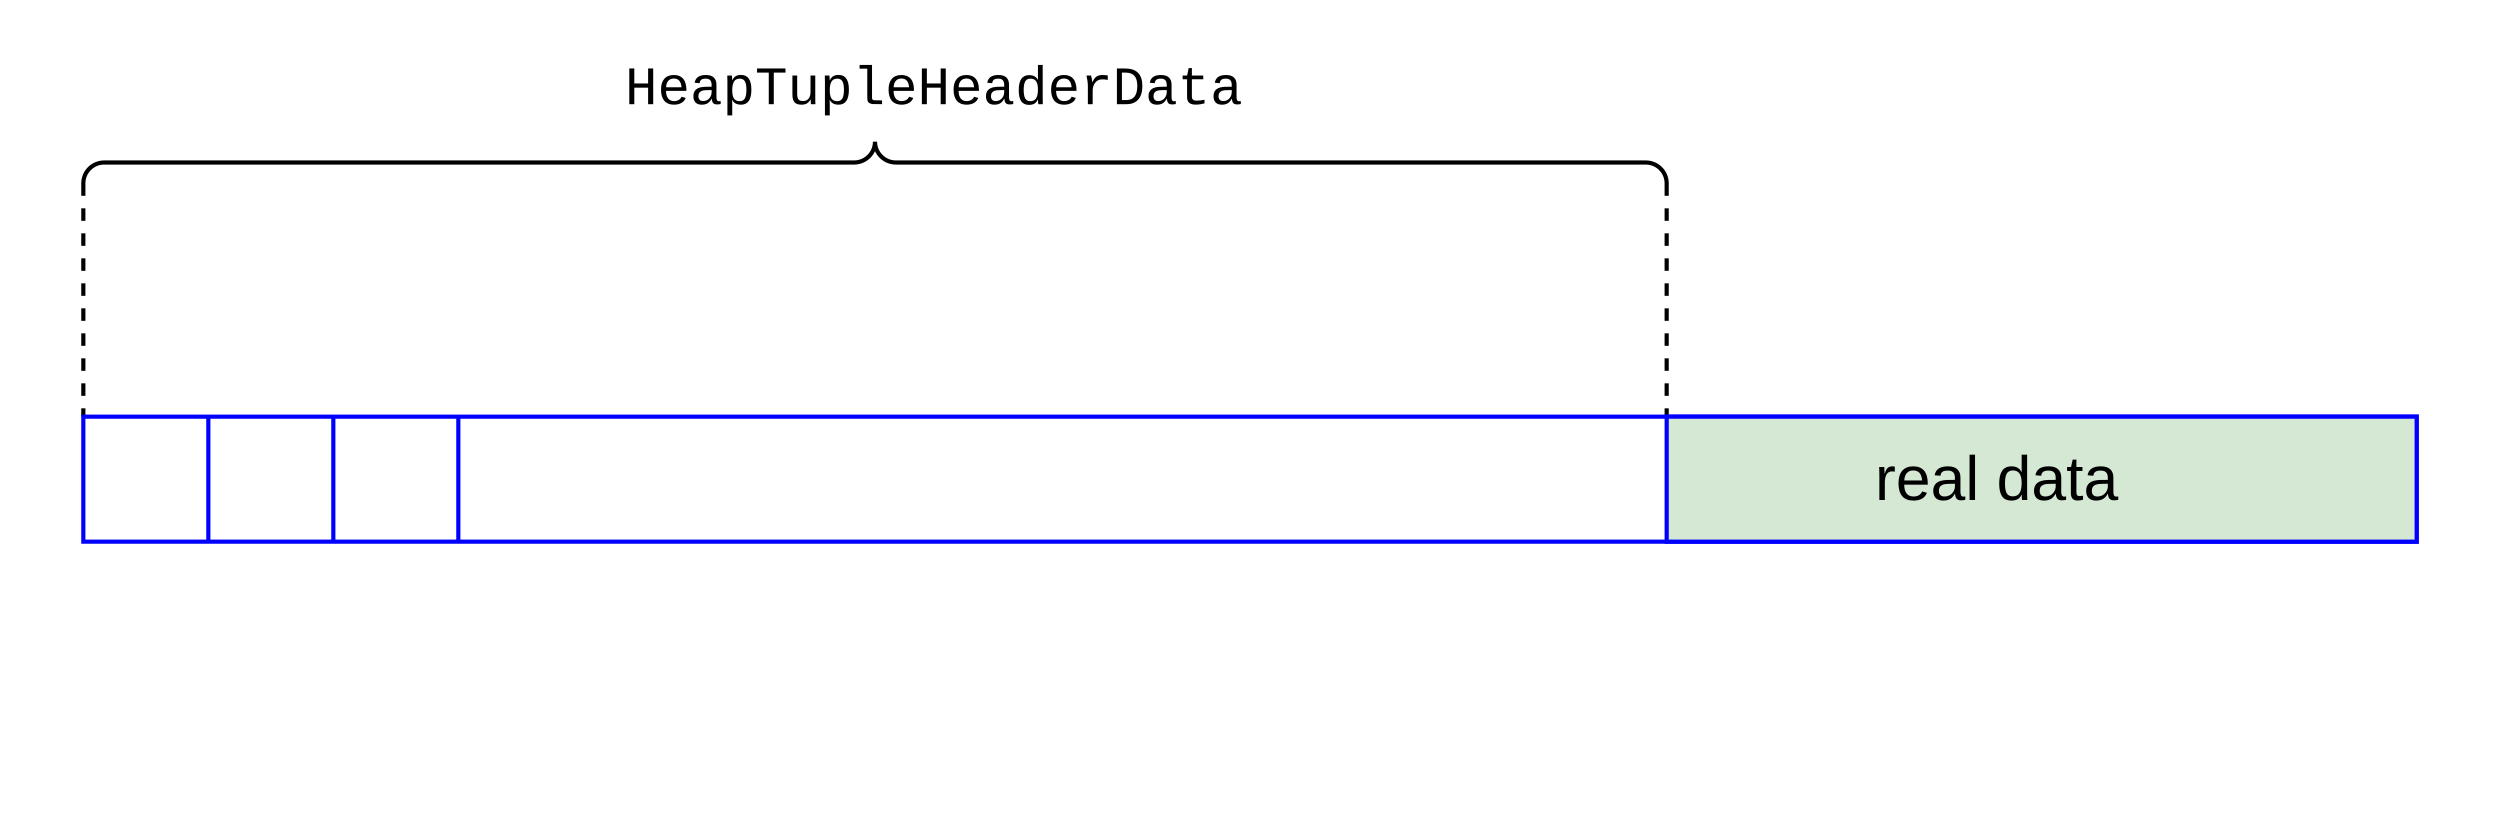
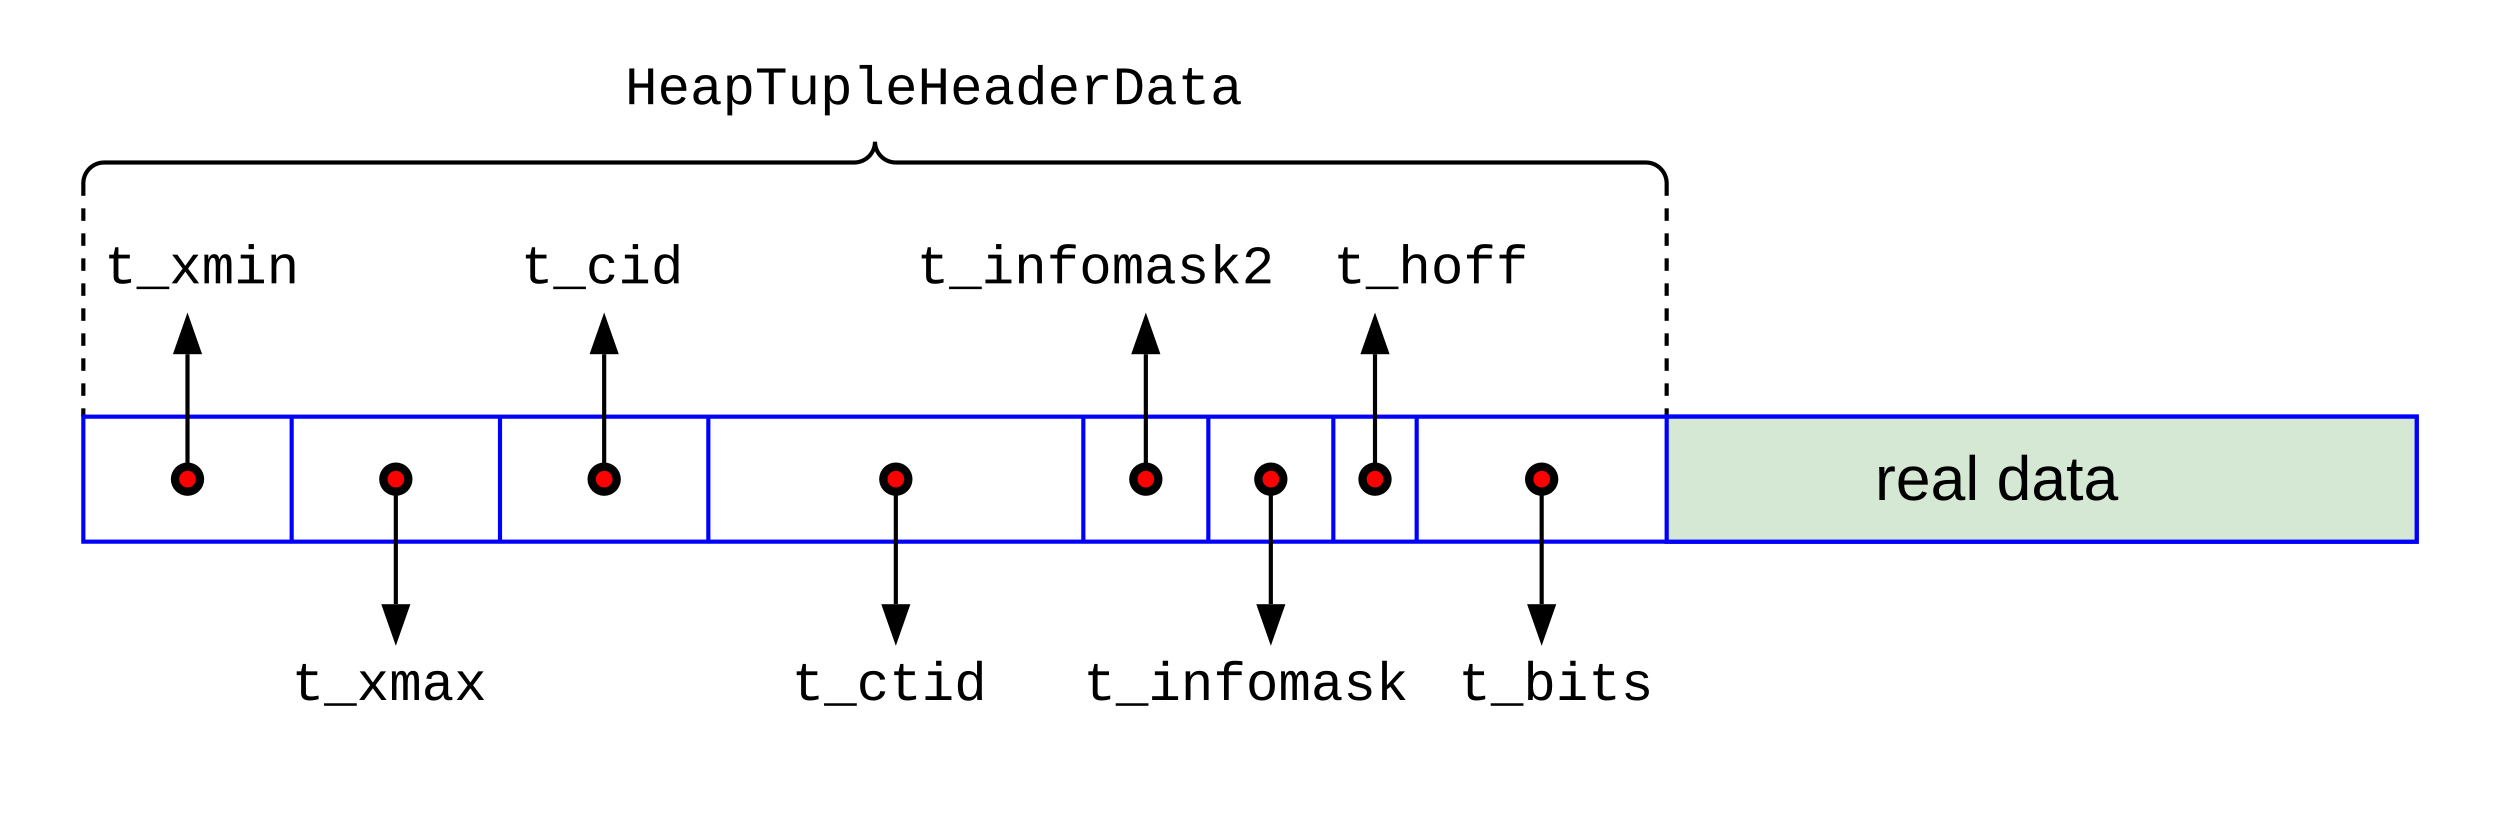
<svg xmlns="http://www.w3.org/2000/svg" version="1.1" width="600" height="200">
  <defs>
    <marker id="arrowhead" markerWidth="10" markerHeight="7" refX="0" refY="3.5" orient="auto">
      <polygon points="0 0, 10 3.5, 0 7" />
    </marker>
  </defs>
  <text x="150" y="25" style="font-size:13px;font-family:'Courier New'">HeapTupleHeaderData</text>
  <path d="M 20 50 v 50" stroke="#000000" stroke-width="1" fill="none" stroke-dasharray="3,3" />
  <path d="M 400 50 v 50" stroke="#000000" stroke-width="1" fill="none" stroke-dasharray="3,3" />
  <path d="M 20 47 v -3 a 5 5 0 0 1 5 -5 h 180 a 5 5 0 0 0 5 -5 a 5 5 0 0 0 5 5 h 180 a 5 5 0 0 1 5 5 v 3" stroke="#000000" stroke-width="1" fill="none" />
  <rect x="20" y="100" width="560" height="30" style="fill:none;stroke:#0000FF;stroke-width:1" />
  <rect x="400" y="100" width="180" height="30" style="fill:rgb(213,232,212);stroke:#0000FF;stroke-width:1" />
  <text x="450" y="120" style="font-size:15px;font-family:'Arial'">real data</text>
-   <path d="M 50 100 v 30" stroke="#0000FF" stroke-width="1" fill="none" />
-   <path d="M 80 100 v 30" stroke="#0000FF" stroke-width="1" fill="none" />
-   <path d="M 110 100 v 30" stroke="#0000FF" stroke-width="1" fill="none" />
+   <path d="M 70 100 v 30" stroke="#0000FF" stroke-width="1" fill="none" />
+   <path d="M 120 100 v 30" stroke="#0000FF" stroke-width="1" fill="none" />
+   <path d="M 170 100 v 30" stroke="#0000FF" stroke-width="1" fill="none" />
+   <path d="M 260 100 v 30" stroke="#0000FF" stroke-width="1" fill="none" />
+   <path d="M 290 100 v 30" stroke="#0000FF" stroke-width="1" fill="none" />
+   <path d="M 320 100 v 30" stroke="#0000FF" stroke-width="1" fill="none" />
+   <path d="M 340 100 v 30" stroke="#0000FF" stroke-width="1" fill="none" />
+   <path d="M 45 115 v -30" stroke="#000000" stroke-width="1" fill="none" marker-end="url(#arrowhead)" />
+   <path d="M 95 115 v 30" stroke="#000000" stroke-width="1" fill="none" marker-end="url(#arrowhead)" />
+   <path d="M 145 115 v -30" stroke="#000000" stroke-width="1" fill="none" marker-end="url(#arrowhead)" />
+   <path d="M 215 115 v 30" stroke="#000000" stroke-width="1" fill="none" marker-end="url(#arrowhead)" />
+   <path d="M 275 115 v -30" stroke="#000000" stroke-width="1" fill="none" marker-end="url(#arrowhead)" />
+   <path d="M 305 115 v 30" stroke="#000000" stroke-width="1" fill="none" marker-end="url(#arrowhead)" />
+   <path d="M 330 115 v -30" stroke="#000000" stroke-width="1" fill="none" marker-end="url(#arrowhead)" />
+   <path d="M 370 115 v 30" stroke="#000000" stroke-width="1" fill="none" marker-end="url(#arrowhead)" />
+   <circle cx="45" cy="115" r="3" fill="#FF0000" stroke="#000000" stroke-width="2" />
+   <circle cx="95" cy="115" r="3" fill="#FF0000" stroke="#000000" stroke-width="2" />
+   <circle cx="145" cy="115" r="3" fill="#FF0000" stroke="#000000" stroke-width="2" />
+   <circle cx="215" cy="115" r="3" fill="#FF0000" stroke="#000000" stroke-width="2" />
+   <circle cx="275" cy="115" r="3" fill="#FF0000" stroke="#000000" stroke-width="2" />
+   <circle cx="305" cy="115" r="3" fill="#FF0000" stroke="#000000" stroke-width="2" />
+   <circle cx="330" cy="115" r="3" fill="#FF0000" stroke="#000000" stroke-width="2" />
+   <circle cx="370" cy="115" r="3" fill="#FF0000" stroke="#000000" stroke-width="2" />
+   <text x="25" y="68" style="font-size:13px;font-family:'Courier New'">t_xmin</text>
+   <text x="70" y="168" style="font-size:13px;font-family:'Courier New'">t_xmax</text>
+   <text x="125" y="68" style="font-size:13px;font-family:'Courier New'">t_cid</text>
+   <text x="190" y="168" style="font-size:13px;font-family:'Courier New'">t_ctid</text>
+   <text x="220" y="68" style="font-size:13px;font-family:'Courier New'">t_infomask2</text>
+   <text x="260" y="168" style="font-size:13px;font-family:'Courier New'">t_infomask</text>
+   <text x="320" y="68" style="font-size:13px;font-family:'Courier New'">t_hoff</text>
+   <text x="350" y="168" style="font-size:13px;font-family:'Courier New'">t_bits</text>
</svg>
